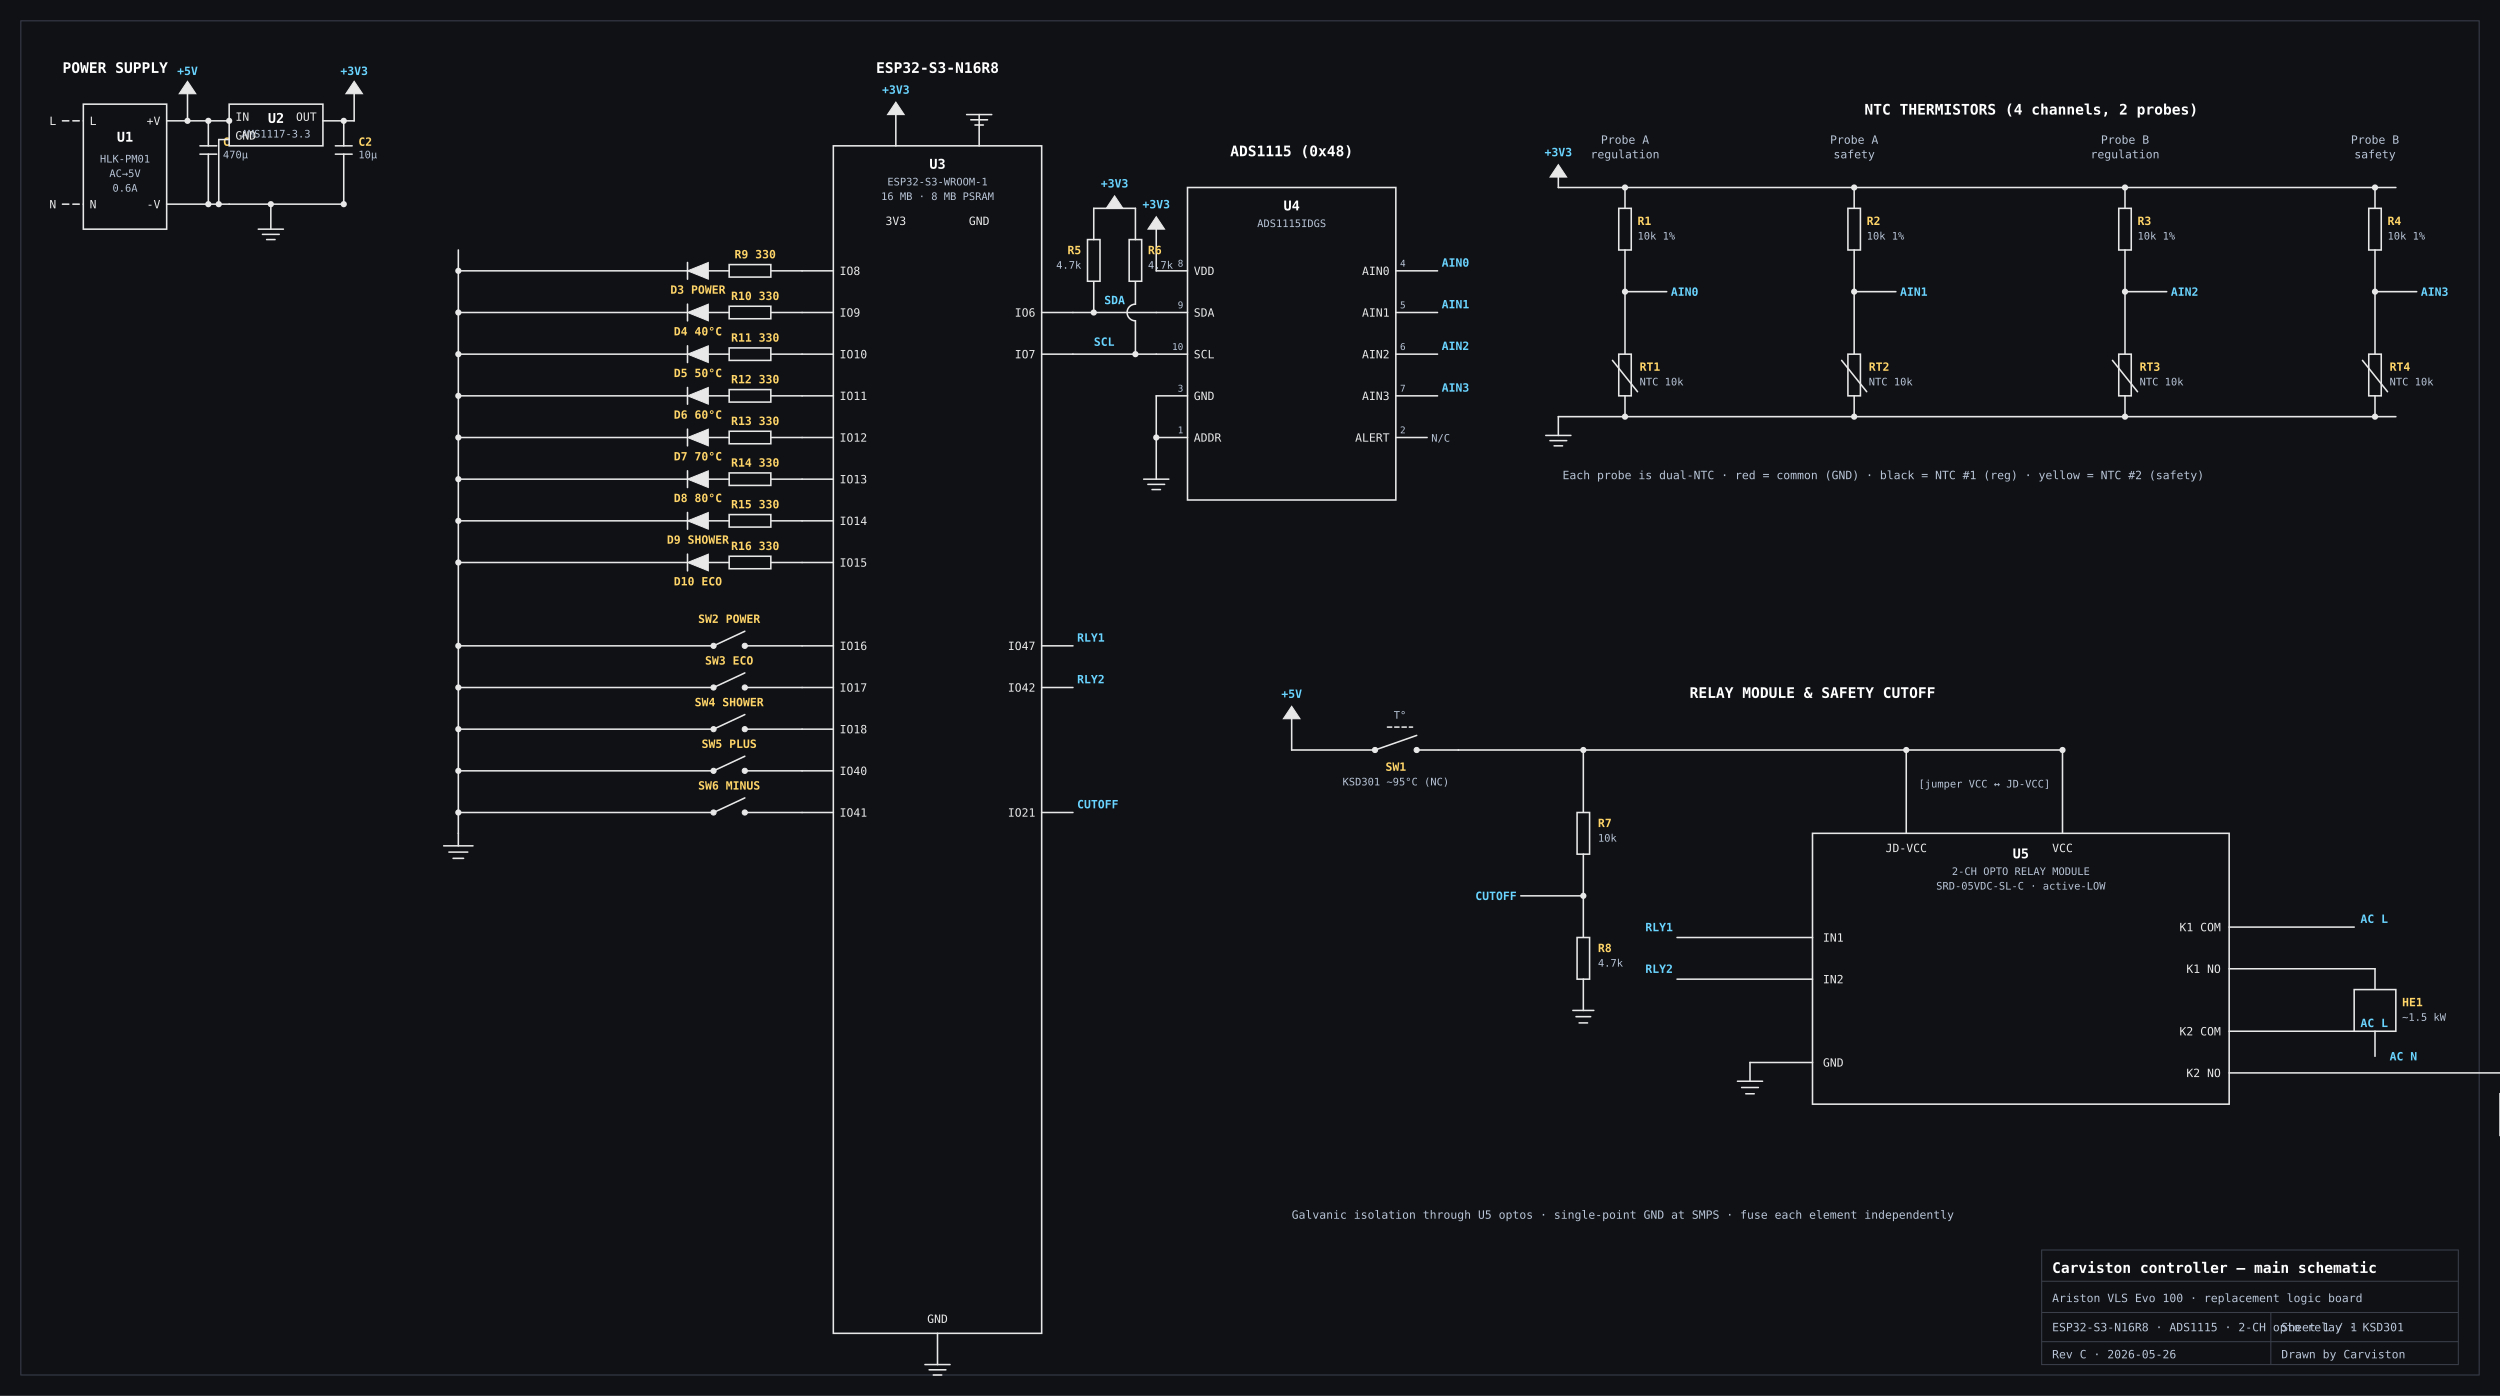
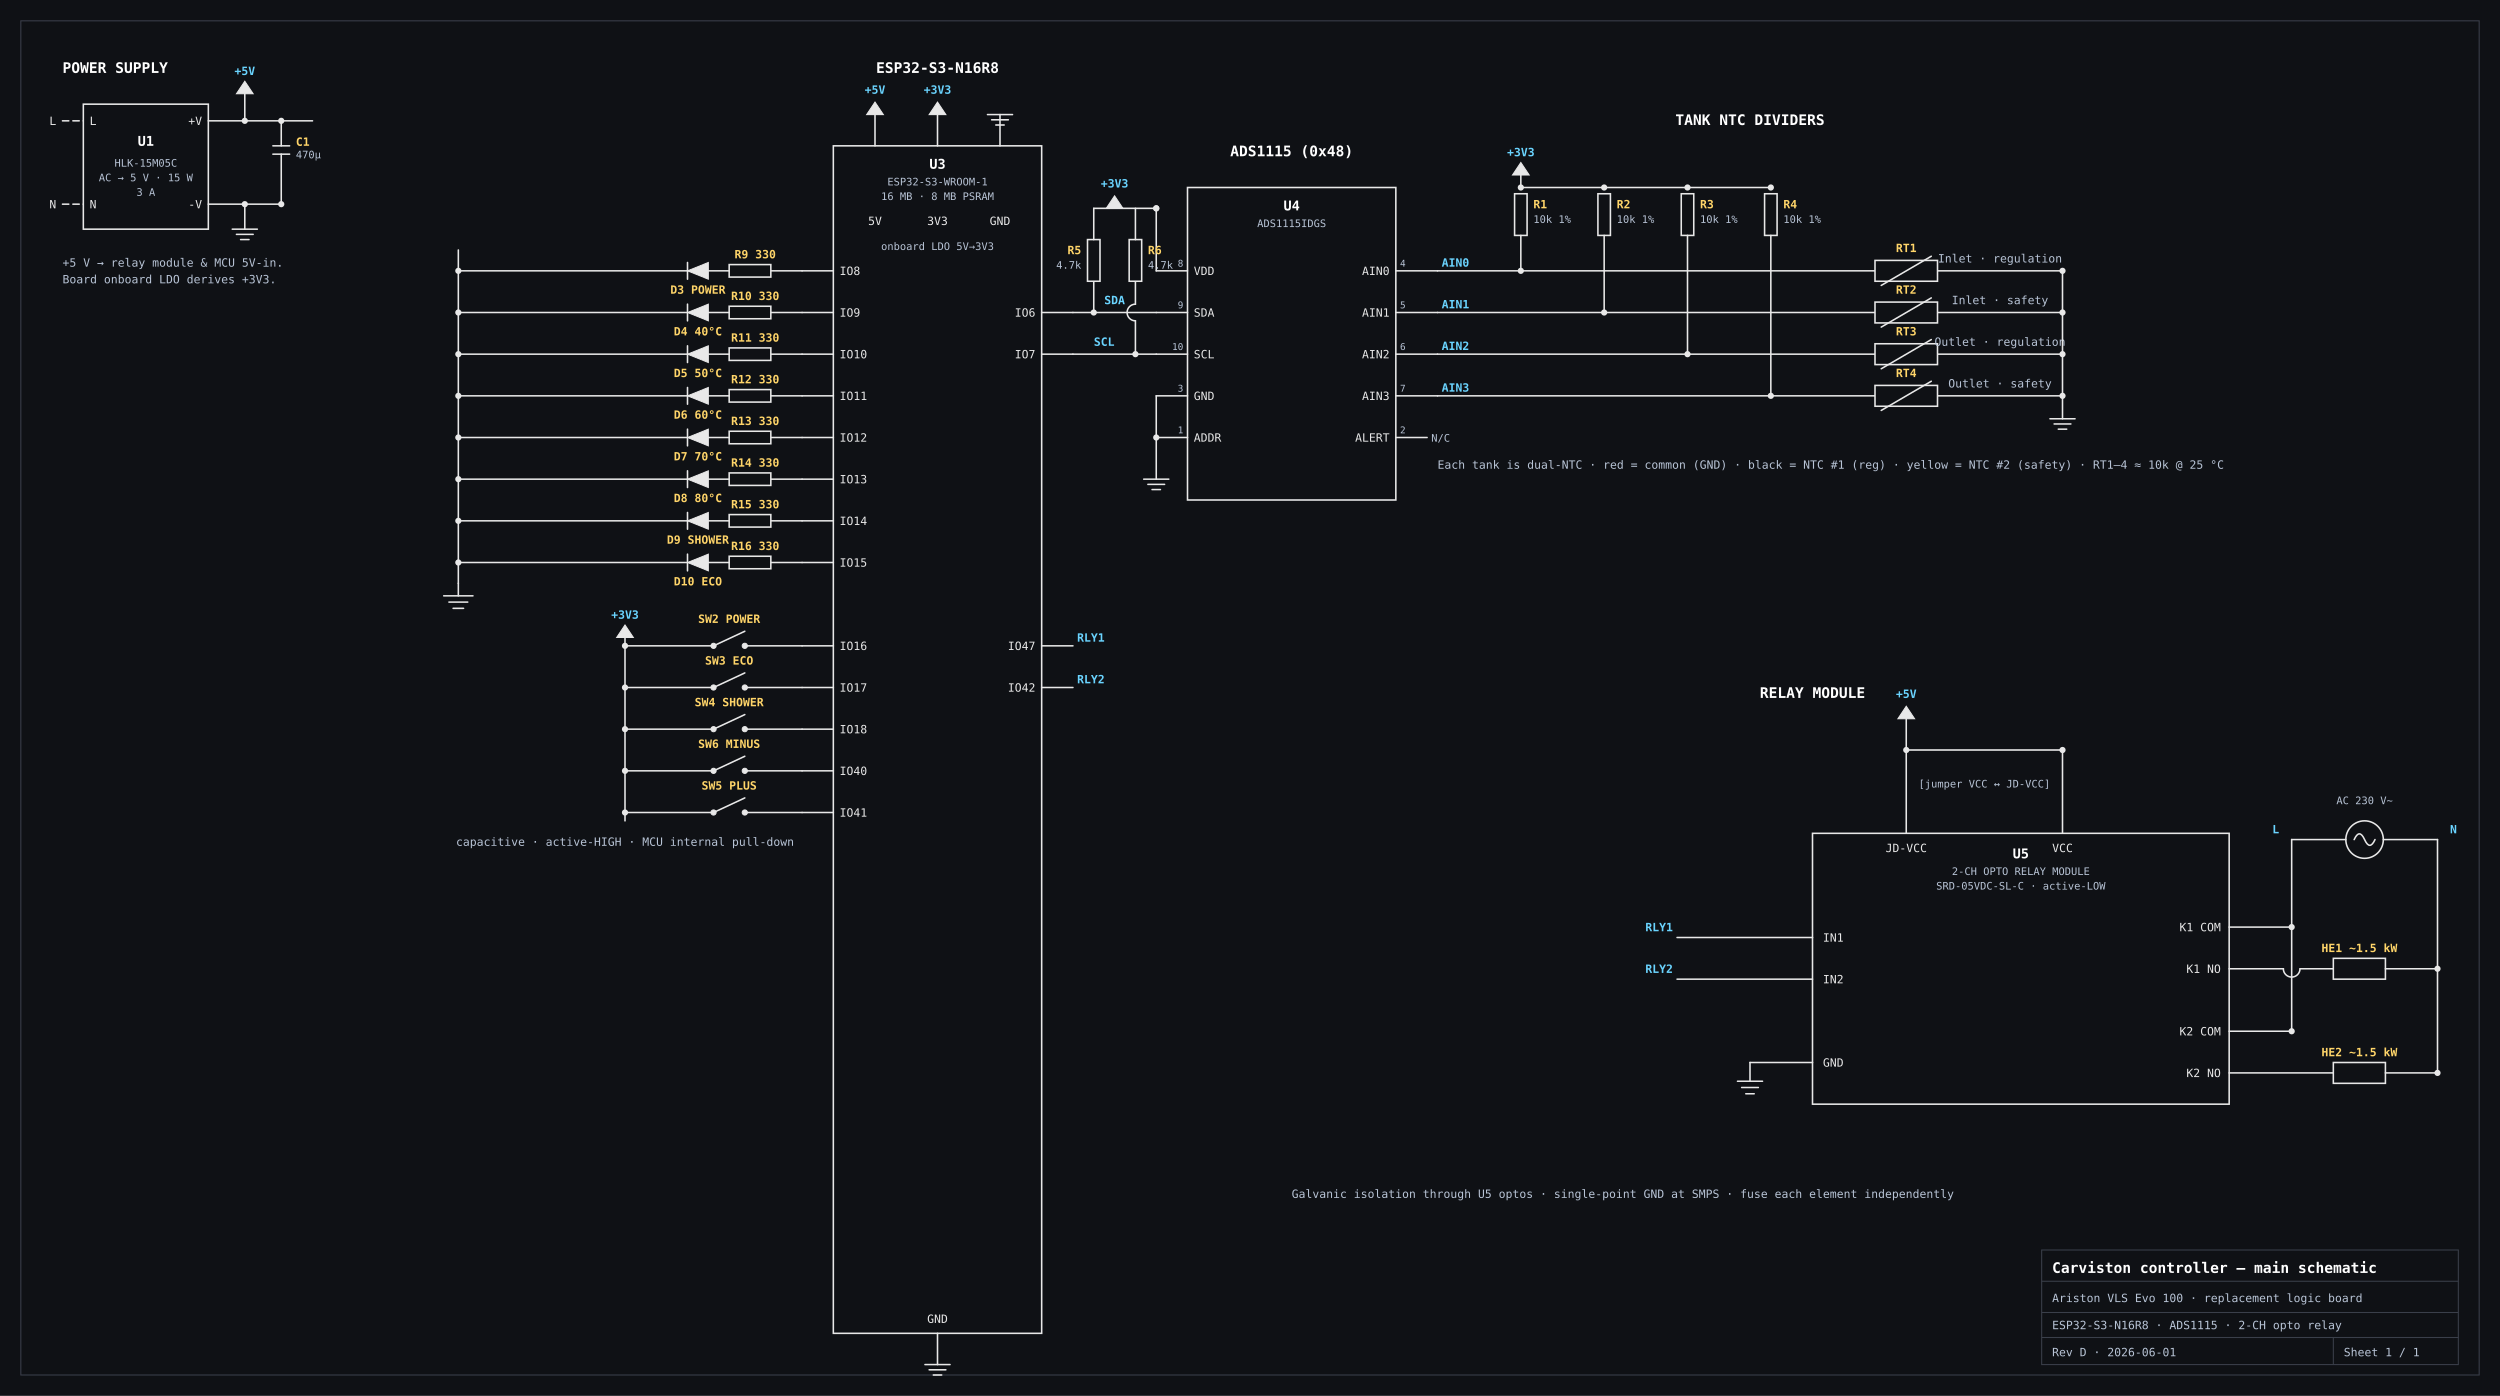
<svg xmlns="http://www.w3.org/2000/svg" viewBox="0 0 2400 1340" font-family="ui-monospace,Menlo,monospace">
  <style>
    .bg       { fill: #0f1115; }
    .sheet    { fill: none; stroke: #3a3f4a; stroke-width: 1; }
    .w        { fill: none; stroke: #e8e8e8; stroke-width: 1.5; stroke-linecap: round; }
    .body     { fill: #0f1115; stroke: #e8e8e8; stroke-width: 1.5; }
    .fill     { fill: #e8e8e8; stroke: #e8e8e8; }
    .pin      { fill: #e8e8e8; font-size: 11px; }
    .ref      { fill: #ffd569; font-size: 11px; font-weight: 700; }
    .val      { fill: #b8c4d6; font-size: 10px; }
    .net      { fill: #6ad4ff; font-size: 11px; font-weight: 700; }
    .ic-lbl   { fill: #ffffff; font-size: 13px; font-weight: 700; }
    .ic-pin   { fill: #e8e8e8; font-size: 11px; }
    .ic-num   { fill: #b8c4d6; font-size: 9px; }
    .dot      { fill: #e8e8e8; }
    .title    { fill: #ffffff; font-size: 14px; font-weight: 700; }
    .meta     { fill: #b8c4d6; font-size: 11px; }
    .ac       { stroke-dasharray: 6 4; }
  </style>
  <rect class="bg" width="2400" height="1340" />
  <rect class="sheet" x="20" y="20" width="2360" height="1300" />
  <g transform="translate(60,100)">
    <text class="title" x="0" y="-30">POWER SUPPLY</text>
    <text class="pin" x="-6" y="20" text-anchor="end">L</text>
    <line class="w ac" x1="0" y1="16" x2="20" y2="16" />
    <text class="pin" x="-6" y="100" text-anchor="end">N</text>
    <line class="w ac" x1="0" y1="96" x2="20" y2="96" />
-     <rect class="body" x="20" y="0" width="80" height="120" />
-     <text class="ic-lbl" x="60" y="36" text-anchor="middle">U1</text>
-     <text class="val" x="60" y="56" text-anchor="middle">HLK-PM01</text>
-     <text class="val" x="60" y="70" text-anchor="middle">AC→5V</text>
-     <text class="val" x="60" y="84" text-anchor="middle">0.6A</text>
+     <rect class="body" x="20" y="0" width="120" height="120" />
+     <text class="ic-lbl" x="80" y="40" text-anchor="middle">U1</text>
+     <text class="val" x="80" y="60" text-anchor="middle">HLK-15M05C</text>
+     <text class="val" x="80" y="74" text-anchor="middle">AC → 5 V · 15 W</text>
+     <text class="val" x="80" y="88" text-anchor="middle">3 A</text>
    <text class="ic-pin" x="26" y="20">L</text>
    <text class="ic-pin" x="26" y="100">N</text>
-     <text class="ic-pin" x="94" y="20" text-anchor="end">+V</text>
-     <text class="ic-pin" x="94" y="100" text-anchor="end">-V</text>
-     <line class="w" x1="100" y1="16" x2="160" y2="16" />
-     <line class="w" x1="100" y1="96" x2="160" y2="96" />
-     <line class="w" x1="140" y1="16" x2="140" y2="40" />
-     <line class="w" x1="132" y1="40" x2="148" y2="40" />
-     <line class="w" x1="132" y1="48" x2="148" y2="48" />
-     <line class="w" x1="140" y1="48" x2="140" y2="96" />
-     <circle class="dot" cx="140" cy="16" r="3" />
-     <circle class="dot" cx="140" cy="96" r="3" />
-     <text class="ref" x="154" y="40">C1</text>
-     <text class="val" x="154" y="52">470µ</text>
-     <rect class="body" x="160" y="0" width="90" height="40" />
-     <text class="ic-lbl" x="205" y="18" text-anchor="middle">U2</text>
-     <text class="val" x="205" y="32" text-anchor="middle">AMS1117-3.3</text>
-     <text class="ic-pin" x="166" y="16">IN</text>
-     <text class="ic-pin" x="166" y="34">GND</text>
-     <text class="ic-pin" x="244" y="16" text-anchor="end">OUT</text>
-     <circle class="dot" cx="160" cy="16" r="3" />
-     <line class="w" x1="160" y1="34" x2="150" y2="34" />
-     <line class="w" x1="150" y1="34" x2="150" y2="96" />
-     <circle class="dot" cx="150" cy="96" r="3" />
-     <line class="w" x1="250" y1="16" x2="280" y2="16" />
-     <line class="w" x1="270" y1="16" x2="270" y2="40" />
-     <line class="w" x1="262" y1="40" x2="278" y2="40" />
-     <line class="w" x1="262" y1="48" x2="278" y2="48" />
-     <line class="w" x1="270" y1="48" x2="270" y2="96" />
-     <circle class="dot" cx="270" cy="16" r="3" />
-     <circle class="dot" cx="270" cy="96" r="3" />
-     <text class="ref" x="284" y="40">C2</text>
-     <text class="val" x="284" y="52">10µ</text>
-     <line class="w" x1="160" y1="96" x2="270" y2="96" />
-     <line class="w" x1="120" y1="16" x2="120" y2="-10" />
-     <polygon class="fill" points="112,-10 128,-10 120,-22" />
-     <text class="net" x="120" y="-28" text-anchor="middle">+5V</text>
-     <circle class="dot" cx="120" cy="16" r="3" />
-     <line class="w" x1="280" y1="16" x2="280" y2="-10" />
-     <polygon class="fill" points="272,-10 288,-10 280,-22" />
-     <text class="net" x="280" y="-28" text-anchor="middle">+3V3</text>
-     <line class="w" x1="200" y1="96" x2="200" y2="120" />
-     <line class="w" x1="188" y1="120" x2="212" y2="120" />
-     <line class="w" x1="192" y1="125" x2="208" y2="125" />
-     <line class="w" x1="196" y1="130" x2="204" y2="130" />
-     <circle class="dot" cx="200" cy="96" r="3" />
+     <text class="ic-pin" x="134" y="20" text-anchor="end">+V</text>
+     <text class="ic-pin" x="134" y="100" text-anchor="end">-V</text>
+     <line class="w" x1="140" y1="16" x2="240" y2="16" />
+     <line class="w" x1="140" y1="96" x2="210" y2="96" />
+     <line class="w" x1="210" y1="16" x2="210" y2="40" />
+     <line class="w" x1="202" y1="40" x2="218" y2="40" />
+     <line class="w" x1="202" y1="48" x2="218" y2="48" />
+     <line class="w" x1="210" y1="48" x2="210" y2="96" />
+     <circle class="dot" cx="210" cy="16" r="3" />
+     <circle class="dot" cx="210" cy="96" r="3" />
+     <text class="ref" x="224" y="40">C1</text>
+     <text class="val" x="224" y="52">470µ</text>
+     <line class="w" x1="175" y1="16" x2="175" y2="-10" />
+     <polygon class="fill" points="167,-10 183,-10 175,-22" />
+     <text class="net" x="175" y="-28" text-anchor="middle">+5V</text>
+     <circle class="dot" cx="175" cy="16" r="3" />
+     <line class="w" x1="175" y1="96" x2="175" y2="120" />
+     <line class="w" x1="163" y1="120" x2="187" y2="120" />
+     <line class="w" x1="167" y1="125" x2="183" y2="125" />
+     <line class="w" x1="171" y1="130" x2="179" y2="130" />
+     <circle class="dot" cx="175" cy="96" r="3" />
+     <text class="meta" x="0" y="156">+5 V → relay module &amp; MCU 5V-in.</text>
+     <text class="meta" x="0" y="172">Board onboard LDO derives +3V3.</text>
  </g>
  <g transform="translate(800,140)">
    <text class="title" x="100" y="-70" text-anchor="middle">ESP32-S3-N16R8</text>
    <rect class="body" x="0" y="0" width="200" height="1140" />
    <text class="ic-lbl" x="100" y="22" text-anchor="middle">U3</text>
    <text class="val" x="100" y="38" text-anchor="middle">ESP32-S3-WROOM-1</text>
    <text class="val" x="100" y="52" text-anchor="middle">16 MB · 8 MB PSRAM</text>
-     <line class="w" x1="60" y1="0" x2="60" y2="-30" />
-     <text class="ic-pin" x="60" y="76" text-anchor="middle">3V3</text>
-     <polygon class="fill" points="52,-30 68,-30 60,-42" />
-     <text class="net" x="60" y="-50" text-anchor="middle">+3V3</text>
-     <line class="w" x1="140" y1="0" x2="140" y2="-30" />
-     <text class="ic-pin" x="140" y="76" text-anchor="middle">GND</text>
-     <line class="w" x1="128" y1="-30" x2="152" y2="-30" />
-     <line class="w" x1="132" y1="-25" x2="148" y2="-25" />
-     <line class="w" x1="136" y1="-20" x2="144" y2="-20" />
+     <line class="w" x1="40" y1="0" x2="40" y2="-30" />
+     <text class="ic-pin" x="40" y="76" text-anchor="middle">5V</text>
+     <polygon class="fill" points="32,-30 48,-30 40,-42" />
+     <text class="net" x="40" y="-50" text-anchor="middle">+5V</text>
+     <line class="w" x1="100" y1="0" x2="100" y2="-30" />
+     <text class="ic-pin" x="100" y="76" text-anchor="middle">3V3</text>
+     <polygon class="fill" points="92,-30 108,-30 100,-42" />
+     <text class="net" x="100" y="-50" text-anchor="middle">+3V3</text>
+     <line class="w" x1="160" y1="0" x2="160" y2="-30" />
+     <text class="ic-pin" x="160" y="76" text-anchor="middle">GND</text>
+     <line class="w" x1="148" y1="-30" x2="172" y2="-30" />
+     <line class="w" x1="152" y1="-25" x2="168" y2="-25" />
+     <line class="w" x1="156" y1="-20" x2="164" y2="-20" />
+     <text class="val" x="100" y="100" text-anchor="middle">onboard LDO 5V→3V3</text>
    <g>
      <line class="w" x1="0" y1="120" x2="-30" y2="120" />
      <text class="ic-pin" x="6" y="124">IO8</text>
      <line class="w" x1="0" y1="160" x2="-30" y2="160" />
      <text class="ic-pin" x="6" y="164">IO9</text>
      <line class="w" x1="0" y1="200" x2="-30" y2="200" />
      <text class="ic-pin" x="6" y="204">IO10</text>
      <line class="w" x1="0" y1="240" x2="-30" y2="240" />
      <text class="ic-pin" x="6" y="244">IO11</text>
      <line class="w" x1="0" y1="280" x2="-30" y2="280" />
      <text class="ic-pin" x="6" y="284">IO12</text>
      <line class="w" x1="0" y1="320" x2="-30" y2="320" />
      <text class="ic-pin" x="6" y="324">IO13</text>
      <line class="w" x1="0" y1="360" x2="-30" y2="360" />
      <text class="ic-pin" x="6" y="364">IO14</text>
      <line class="w" x1="0" y1="400" x2="-30" y2="400" />
      <text class="ic-pin" x="6" y="404">IO15</text>
      <line class="w" x1="0" y1="480" x2="-30" y2="480" />
      <text class="ic-pin" x="6" y="484">IO16</text>
      <line class="w" x1="0" y1="520" x2="-30" y2="520" />
      <text class="ic-pin" x="6" y="524">IO17</text>
      <line class="w" x1="0" y1="560" x2="-30" y2="560" />
      <text class="ic-pin" x="6" y="564">IO18</text>
      <line class="w" x1="0" y1="600" x2="-30" y2="600" />
      <text class="ic-pin" x="6" y="604">IO40</text>
      <line class="w" x1="0" y1="640" x2="-30" y2="640" />
      <text class="ic-pin" x="6" y="644">IO41</text>
    </g>
    <line class="w" x1="200" y1="160" x2="230" y2="160" />
    <text class="ic-pin" x="194" y="164" text-anchor="end">IO6</text>
    <line class="w" x1="200" y1="200" x2="230" y2="200" />
    <text class="ic-pin" x="194" y="204" text-anchor="end">IO7</text>
    <line class="w" x1="200" y1="480" x2="230" y2="480" />
    <text class="ic-pin" x="194" y="484" text-anchor="end">IO47</text>
    <text class="net" x="234" y="476">RLY1</text>
    <line class="w" x1="200" y1="520" x2="230" y2="520" />
    <text class="ic-pin" x="194" y="524" text-anchor="end">IO42</text>
    <text class="net" x="234" y="516">RLY2</text>
-     <line class="w" x1="200" y1="640" x2="230" y2="640" />
-     <text class="ic-pin" x="194" y="644" text-anchor="end">IO21</text>
-     <text class="net" x="234" y="636">CUTOFF</text>
    <line class="w" x1="100" y1="1140" x2="100" y2="1170" />
    <text class="ic-pin" x="100" y="1130" text-anchor="middle">GND</text>
    <line class="w" x1="88" y1="1170" x2="112" y2="1170" />
    <line class="w" x1="92" y1="1175" x2="108" y2="1175" />
    <line class="w" x1="96" y1="1180" x2="104" y2="1180" />
  </g>
  <g transform="translate(1140,180)">
    <text class="title" x="100" y="-30" text-anchor="middle">ADS1115  (0x48)</text>
    <rect class="body" x="0" y="0" width="200" height="300" />
    <text class="ic-lbl" x="100" y="22" text-anchor="middle">U4</text>
    <text class="val" x="100" y="38" text-anchor="middle">ADS1115IDGS</text>
    <line class="w" x1="0" y1="80" x2="-30" y2="80" />
    <text class="ic-num" x="-4" y="76" text-anchor="end">8</text>
    <text class="ic-pin" x="6" y="84">VDD</text>
-     <line class="w" x1="-30" y1="80" x2="-30" y2="40" />
-     <polygon class="fill" points="-38,40 -22,40 -30,28" />
-     <text class="net" x="-30" y="20" text-anchor="middle">+3V3</text>
+     <line class="w" x1="-30" y1="80" x2="-30" y2="20" />
+     <circle class="dot" cx="-30" cy="20" r="3" />
    <text class="ic-num" x="-4" y="116" text-anchor="end">9</text>
    <text class="ic-pin" x="6" y="124">SDA</text>
    <line class="w" x1="0" y1="120" x2="-30" y2="120" />
    <text class="ic-num" x="-4" y="156" text-anchor="end">10</text>
    <text class="ic-pin" x="6" y="164">SCL</text>
    <line class="w" x1="0" y1="160" x2="-30" y2="160" />
    <line class="w" x1="0" y1="200" x2="-30" y2="200" />
    <text class="ic-num" x="-4" y="196" text-anchor="end">3</text>
    <text class="ic-pin" x="6" y="204">GND</text>
    <line class="w" x1="0" y1="240" x2="-30" y2="240" />
    <text class="ic-num" x="-4" y="236" text-anchor="end">1</text>
    <text class="ic-pin" x="6" y="244">ADDR</text>
    <line class="w" x1="-30" y1="200" x2="-30" y2="280" />
    <circle class="dot" cx="-30" cy="240" r="3" />
    <line class="w" x1="-42" y1="280" x2="-18" y2="280" />
    <line class="w" x1="-38" y1="285" x2="-22" y2="285" />
    <line class="w" x1="-34" y1="290" x2="-26" y2="290" />
    <line class="w" x1="200" y1="80" x2="240" y2="80" />
    <text class="ic-num" x="204" y="76">4</text>
    <text class="ic-pin" x="194" y="84" text-anchor="end">AIN0</text>
    <text class="net" x="244" y="76">AIN0</text>
    <line class="w" x1="200" y1="120" x2="240" y2="120" />
    <text class="ic-num" x="204" y="116">5</text>
    <text class="ic-pin" x="194" y="124" text-anchor="end">AIN1</text>
    <text class="net" x="244" y="116">AIN1</text>
    <line class="w" x1="200" y1="160" x2="240" y2="160" />
    <text class="ic-num" x="204" y="156">6</text>
    <text class="ic-pin" x="194" y="164" text-anchor="end">AIN2</text>
    <text class="net" x="244" y="156">AIN2</text>
    <line class="w" x1="200" y1="200" x2="240" y2="200" />
    <text class="ic-num" x="204" y="196">7</text>
    <text class="ic-pin" x="194" y="204" text-anchor="end">AIN3</text>
    <text class="net" x="244" y="196">AIN3</text>
    <line class="w" x1="200" y1="240" x2="230" y2="240" />
    <text class="ic-num" x="204" y="236">2</text>
    <text class="ic-pin" x="194" y="244" text-anchor="end">ALERT</text>
    <text class="val" x="234" y="244">N/C</text>
  </g>
  <line class="w" x1="1030" y1="300" x2="1110" y2="300" />
  <circle class="dot" cx="1050" cy="300" r="3" />
  <text class="net" x="1070" y="292" text-anchor="middle">SDA</text>
  <line class="w" x1="1030" y1="340" x2="1110" y2="340" />
  <circle class="dot" cx="1090" cy="340" r="3" />
  <text class="net" x="1060" y="332" text-anchor="middle">SCL</text>
  <line class="w" x1="1050" y1="300" x2="1050" y2="270" />
  <rect class="body" x="1044" y="230" width="12" height="40" />
  <text class="ref" x="1038" y="244" text-anchor="end">R5</text>
  <text class="val" x="1038" y="258" text-anchor="end">4.7k</text>
  <line class="w" x1="1050" y1="230" x2="1050" y2="200" />
  <path class="w" d="M 1090,340 L 1090,308 A 4 4 0 0 1 1090,292 L 1090,270" fill="none" />
  <rect class="body" x="1084" y="230" width="12" height="40" />
  <text class="ref" x="1102" y="244">R6</text>
  <text class="val" x="1102" y="258">4.7k</text>
  <line class="w" x1="1090" y1="230" x2="1090" y2="200" />
-   <line class="w" x1="1050" y1="200" x2="1090" y2="200" />
+   <line class="w" x1="1050" y1="200" x2="1110" y2="200" />
  <polygon class="fill" points="1062,200 1078,200 1070,188" />
  <text class="net" x="1070" y="180" text-anchor="middle">+3V3</text>
-   <g transform="translate(1500,140)">
-     <text class="title" x="450" y="-30" text-anchor="middle">NTC THERMISTORS (4 channels, 2 probes)</text>
-     <text class="meta" x="60" y="-2" text-anchor="middle">Probe A</text>
-     <text class="meta" x="60" y="12" text-anchor="middle">regulation</text>
-     <text class="meta" x="280" y="-2" text-anchor="middle">Probe A</text>
-     <text class="meta" x="280" y="12" text-anchor="middle">safety</text>
-     <text class="meta" x="540" y="-2" text-anchor="middle">Probe B</text>
-     <text class="meta" x="540" y="12" text-anchor="middle">regulation</text>
-     <text class="meta" x="780" y="-2" text-anchor="middle">Probe B</text>
-     <text class="meta" x="780" y="12" text-anchor="middle">safety</text>
-     <polygon class="fill" points="-12,30 4,30 -4,18" />
-     <text class="net" x="-4" y="10" text-anchor="middle">+3V3</text>
-     <line class="w" x1="-4" y1="30" x2="-4" y2="40" />
-     <line class="w" x1="-4" y1="40" x2="800" y2="40" />
-     <line class="w" x1="-4" y1="260" x2="800" y2="260" />
-     <line class="w" x1="-4" y1="260" x2="-4" y2="278" />
-     <line class="w" x1="-16" y1="278" x2="8" y2="278" />
-     <line class="w" x1="-12" y1="283" x2="4" y2="283" />
-     <line class="w" x1="-8" y1="288" x2="0" y2="288" />
-     <circle class="dot" cx="60" cy="40" r="3" />
-     <line class="w" x1="60" y1="40" x2="60" y2="60" />
-     <rect class="body" x="54" y="60" width="12" height="40" />
-     <text class="ref" x="72" y="76">R1</text>
-     <text class="val" x="72" y="90">10k 1%</text>
-     <line class="w" x1="60" y1="100" x2="60" y2="140" />
-     <circle class="dot" cx="60" cy="140" r="3" />
-     <line class="w" x1="60" y1="140" x2="100" y2="140" />
-     <text class="net" x="104" y="144">AIN0</text>
-     <line class="w" x1="60" y1="140" x2="60" y2="200" />
-     <rect class="body" x="54" y="200" width="12" height="40" />
-     <line class="w" x1="48" y1="206" x2="72" y2="236" />
-     <text class="ref" x="74" y="216">RT1</text>
-     <text class="val" x="74" y="230">NTC 10k</text>
-     <line class="w" x1="60" y1="240" x2="60" y2="260" />
-     <circle class="dot" cx="60" cy="260" r="3" />
-     <circle class="dot" cx="280" cy="40" r="3" />
-     <line class="w" x1="280" y1="40" x2="280" y2="60" />
-     <rect class="body" x="274" y="60" width="12" height="40" />
-     <text class="ref" x="292" y="76">R2</text>
-     <text class="val" x="292" y="90">10k 1%</text>
-     <line class="w" x1="280" y1="100" x2="280" y2="140" />
-     <circle class="dot" cx="280" cy="140" r="3" />
-     <line class="w" x1="280" y1="140" x2="320" y2="140" />
-     <text class="net" x="324" y="144">AIN1</text>
-     <line class="w" x1="280" y1="140" x2="280" y2="200" />
-     <rect class="body" x="274" y="200" width="12" height="40" />
-     <line class="w" x1="268" y1="206" x2="292" y2="236" />
-     <text class="ref" x="294" y="216">RT2</text>
-     <text class="val" x="294" y="230">NTC 10k</text>
-     <line class="w" x1="280" y1="240" x2="280" y2="260" />
-     <circle class="dot" cx="280" cy="260" r="3" />
-     <circle class="dot" cx="540" cy="40" r="3" />
-     <line class="w" x1="540" y1="40" x2="540" y2="60" />
-     <rect class="body" x="534" y="60" width="12" height="40" />
-     <text class="ref" x="552" y="76">R3</text>
-     <text class="val" x="552" y="90">10k 1%</text>
-     <line class="w" x1="540" y1="100" x2="540" y2="140" />
-     <circle class="dot" cx="540" cy="140" r="3" />
-     <line class="w" x1="540" y1="140" x2="580" y2="140" />
-     <text class="net" x="584" y="144">AIN2</text>
-     <line class="w" x1="540" y1="140" x2="540" y2="200" />
-     <rect class="body" x="534" y="200" width="12" height="40" />
-     <line class="w" x1="528" y1="206" x2="552" y2="236" />
-     <text class="ref" x="554" y="216">RT3</text>
-     <text class="val" x="554" y="230">NTC 10k</text>
-     <line class="w" x1="540" y1="240" x2="540" y2="260" />
-     <circle class="dot" cx="540" cy="260" r="3" />
-     <circle class="dot" cx="780" cy="40" r="3" />
-     <line class="w" x1="780" y1="40" x2="780" y2="60" />
-     <rect class="body" x="774" y="60" width="12" height="40" />
-     <text class="ref" x="792" y="76">R4</text>
-     <text class="val" x="792" y="90">10k 1%</text>
-     <line class="w" x1="780" y1="100" x2="780" y2="140" />
-     <circle class="dot" cx="780" cy="140" r="3" />
-     <line class="w" x1="780" y1="140" x2="820" y2="140" />
-     <text class="net" x="824" y="144">AIN3</text>
-     <line class="w" x1="780" y1="140" x2="780" y2="200" />
-     <rect class="body" x="774" y="200" width="12" height="40" />
-     <line class="w" x1="768" y1="206" x2="792" y2="236" />
-     <text class="ref" x="794" y="216">RT4</text>
-     <text class="val" x="794" y="230">NTC 10k</text>
-     <line class="w" x1="780" y1="240" x2="780" y2="260" />
-     <circle class="dot" cx="780" cy="260" r="3" />
-     <text class="meta" x="0" y="320">Each probe is dual-NTC · red = common (GND) · black = NTC #1 (reg) · yellow = NTC #2 (safety)</text>
-   </g>
-   <line class="w" x1="440" y1="240" x2="440" y2="800" />
-   <line class="w" x1="440" y1="800" x2="440" y2="812" />
-   <line class="w" x1="426" y1="812" x2="454" y2="812" />
-   <line class="w" x1="431" y1="818" x2="449" y2="818" />
-   <line class="w" x1="435" y1="824" x2="445" y2="824" />
+   <circle class="dot" cx="1110" cy="200" r="3" />
+   <g transform="translate(1380,180)">
+     <text class="title" x="300" y="-60" text-anchor="middle">TANK NTC DIVIDERS</text>
+     <polygon class="fill" points="72,-12 88,-12 80,-24" />
+     <text class="net" x="80" y="-30" text-anchor="middle">+3V3</text>
+     <line class="w" x1="80" y1="-12" x2="80" y2="0" />
+     <line class="w" x1="80" y1="0" x2="320" y2="0" />
+     <line class="w" x1="0" y1="80" x2="600" y2="80" />
+     <line class="w" x1="0" y1="120" x2="600" y2="120" />
+     <line class="w" x1="0" y1="160" x2="600" y2="160" />
+     <line class="w" x1="0" y1="200" x2="600" y2="200" />
+     <circle class="dot" cx="80" cy="0" r="3" />
+     <rect class="body" x="74" y="6" width="12" height="40" />
+     <text class="ref" x="92" y="20">R1</text>
+     <text class="val" x="92" y="34">10k 1%</text>
+     <line class="w" x1="80" y1="46" x2="80" y2="80" />
+     <circle class="dot" cx="80" cy="80" r="3" />
+     <circle class="dot" cx="160" cy="0" r="3" />
+     <rect class="body" x="154" y="6" width="12" height="40" />
+     <text class="ref" x="172" y="20">R2</text>
+     <text class="val" x="172" y="34">10k 1%</text>
+     <line class="w" x1="160" y1="46" x2="160" y2="120" />
+     <circle class="dot" cx="160" cy="120" r="3" />
+     <circle class="dot" cx="240" cy="0" r="3" />
+     <rect class="body" x="234" y="6" width="12" height="40" />
+     <text class="ref" x="252" y="20">R3</text>
+     <text class="val" x="252" y="34">10k 1%</text>
+     <line class="w" x1="240" y1="46" x2="240" y2="160" />
+     <circle class="dot" cx="240" cy="160" r="3" />
+     <circle class="dot" cx="320" cy="0" r="3" />
+     <rect class="body" x="314" y="6" width="12" height="40" />
+     <text class="ref" x="332" y="20">R4</text>
+     <text class="val" x="332" y="34">10k 1%</text>
+     <line class="w" x1="320" y1="46" x2="320" y2="200" />
+     <circle class="dot" cx="320" cy="200" r="3" />
+     <text class="ref" x="450" y="62" text-anchor="middle">RT1</text>
+     <rect class="body" x="420" y="70" width="60" height="20" />
+     <line class="w" x1="426" y1="94" x2="474" y2="66" />
+     <text class="ref" x="450" y="102" text-anchor="middle">RT2</text>
+     <rect class="body" x="420" y="110" width="60" height="20" />
+     <line class="w" x1="426" y1="134" x2="474" y2="106" />
+     <text class="ref" x="450" y="142" text-anchor="middle">RT3</text>
+     <rect class="body" x="420" y="150" width="60" height="20" />
+     <line class="w" x1="426" y1="174" x2="474" y2="146" />
+     <text class="ref" x="450" y="182" text-anchor="middle">RT4</text>
+     <rect class="body" x="420" y="190" width="60" height="20" />
+     <line class="w" x1="426" y1="214" x2="474" y2="186" />
+     <text class="meta" x="540" y="72" text-anchor="middle">Inlet · regulation</text>
+     <text class="meta" x="540" y="112" text-anchor="middle">Inlet · safety</text>
+     <text class="meta" x="540" y="152" text-anchor="middle">Outlet · regulation</text>
+     <text class="meta" x="540" y="192" text-anchor="middle">Outlet · safety</text>
+     <circle class="dot" cx="600" cy="80" r="3" />
+     <circle class="dot" cx="600" cy="120" r="3" />
+     <circle class="dot" cx="600" cy="160" r="3" />
+     <circle class="dot" cx="600" cy="200" r="3" />
+     <line class="w" x1="600" y1="80" x2="600" y2="222" />
+     <line class="w" x1="588" y1="222" x2="612" y2="222" />
+     <line class="w" x1="592" y1="227" x2="608" y2="227" />
+     <line class="w" x1="596" y1="232" x2="604" y2="232" />
+     <text class="meta" x="0" y="270">Each tank is dual-NTC · red = common (GND) · black = NTC #1 (reg) · yellow = NTC #2 (safety) · RT1–4 ≈ 10k @ 25 °C</text>
+   </g>
+   <line class="w" x1="440" y1="240" x2="440" y2="560" />
+   <line class="w" x1="440" y1="560" x2="440" y2="572" />
+   <line class="w" x1="426" y1="572" x2="454" y2="572" />
+   <line class="w" x1="431" y1="578" x2="449" y2="578" />
+   <line class="w" x1="435" y1="584" x2="445" y2="584" />
  <line class="w" x1="770" y1="260" x2="740" y2="260" />
  <rect class="body" x="700" y="254" width="40" height="12" />
  <text class="ref" x="725" y="248" text-anchor="middle">R9  330</text>
  <line class="w" x1="700" y1="260" x2="680" y2="260" />
  <polygon class="fill" points="680,252 680,268 660,260" />
  <line class="w" x1="660" y1="252" x2="660" y2="268" />
  <line class="w" x1="660" y1="260" x2="440" y2="260" />
  <circle class="dot" cx="440" cy="260" r="3" />
  <text class="ref" x="670" y="282" text-anchor="middle">D3  POWER</text>
  <line class="w" x1="770" y1="300" x2="740" y2="300" />
  <rect class="body" x="700" y="294" width="40" height="12" />
  <text class="ref" x="725" y="288" text-anchor="middle">R10  330</text>
  <line class="w" x1="700" y1="300" x2="680" y2="300" />
  <polygon class="fill" points="680,292 680,308 660,300" />
  <line class="w" x1="660" y1="292" x2="660" y2="308" />
  <line class="w" x1="660" y1="300" x2="440" y2="300" />
  <circle class="dot" cx="440" cy="300" r="3" />
  <text class="ref" x="670" y="322" text-anchor="middle">D4  40°C</text>
  <line class="w" x1="770" y1="340" x2="740" y2="340" />
  <rect class="body" x="700" y="334" width="40" height="12" />
  <text class="ref" x="725" y="328" text-anchor="middle">R11  330</text>
  <line class="w" x1="700" y1="340" x2="680" y2="340" />
  <polygon class="fill" points="680,332 680,348 660,340" />
  <line class="w" x1="660" y1="332" x2="660" y2="348" />
  <line class="w" x1="660" y1="340" x2="440" y2="340" />
  <circle class="dot" cx="440" cy="340" r="3" />
  <text class="ref" x="670" y="362" text-anchor="middle">D5  50°C</text>
  <line class="w" x1="770" y1="380" x2="740" y2="380" />
  <rect class="body" x="700" y="374" width="40" height="12" />
  <text class="ref" x="725" y="368" text-anchor="middle">R12  330</text>
  <line class="w" x1="700" y1="380" x2="680" y2="380" />
  <polygon class="fill" points="680,372 680,388 660,380" />
  <line class="w" x1="660" y1="372" x2="660" y2="388" />
  <line class="w" x1="660" y1="380" x2="440" y2="380" />
  <circle class="dot" cx="440" cy="380" r="3" />
  <text class="ref" x="670" y="402" text-anchor="middle">D6  60°C</text>
  <line class="w" x1="770" y1="420" x2="740" y2="420" />
  <rect class="body" x="700" y="414" width="40" height="12" />
  <text class="ref" x="725" y="408" text-anchor="middle">R13  330</text>
  <line class="w" x1="700" y1="420" x2="680" y2="420" />
  <polygon class="fill" points="680,412 680,428 660,420" />
  <line class="w" x1="660" y1="412" x2="660" y2="428" />
  <line class="w" x1="660" y1="420" x2="440" y2="420" />
  <circle class="dot" cx="440" cy="420" r="3" />
  <text class="ref" x="670" y="442" text-anchor="middle">D7  70°C</text>
  <line class="w" x1="770" y1="460" x2="740" y2="460" />
  <rect class="body" x="700" y="454" width="40" height="12" />
  <text class="ref" x="725" y="448" text-anchor="middle">R14  330</text>
  <line class="w" x1="700" y1="460" x2="680" y2="460" />
  <polygon class="fill" points="680,452 680,468 660,460" />
  <line class="w" x1="660" y1="452" x2="660" y2="468" />
  <line class="w" x1="660" y1="460" x2="440" y2="460" />
  <circle class="dot" cx="440" cy="460" r="3" />
  <text class="ref" x="670" y="482" text-anchor="middle">D8  80°C</text>
  <line class="w" x1="770" y1="500" x2="740" y2="500" />
  <rect class="body" x="700" y="494" width="40" height="12" />
  <text class="ref" x="725" y="488" text-anchor="middle">R15  330</text>
  <line class="w" x1="700" y1="500" x2="680" y2="500" />
  <polygon class="fill" points="680,492 680,508 660,500" />
  <line class="w" x1="660" y1="492" x2="660" y2="508" />
  <line class="w" x1="660" y1="500" x2="440" y2="500" />
  <circle class="dot" cx="440" cy="500" r="3" />
  <text class="ref" x="670" y="522" text-anchor="middle">D9  SHOWER</text>
  <line class="w" x1="770" y1="540" x2="740" y2="540" />
  <rect class="body" x="700" y="534" width="40" height="12" />
  <text class="ref" x="725" y="528" text-anchor="middle">R16  330</text>
  <line class="w" x1="700" y1="540" x2="680" y2="540" />
  <polygon class="fill" points="680,532 680,548 660,540" />
  <line class="w" x1="660" y1="532" x2="660" y2="548" />
  <line class="w" x1="660" y1="540" x2="440" y2="540" />
  <circle class="dot" cx="440" cy="540" r="3" />
  <text class="ref" x="670" y="562" text-anchor="middle">D10  ECO</text>
+   <line class="w" x1="600" y1="612" x2="600" y2="788" />
+   <polygon class="fill" points="592,612 608,612 600,600" />
+   <text class="net" x="600" y="594" text-anchor="middle">+3V3</text>
  <line class="w" x1="770" y1="620" x2="715" y2="620" />
  <circle class="fill" cx="715" cy="620" r="2.5" />
  <line class="w" x1="685" y1="620" x2="715" y2="606" />
  <circle class="fill" cx="685" cy="620" r="2.5" />
-   <line class="w" x1="685" y1="620" x2="440" y2="620" />
-   <circle class="dot" cx="440" cy="620" r="3" />
+   <line class="w" x1="685" y1="620" x2="600" y2="620" />
+   <circle class="dot" cx="600" cy="620" r="3" />
  <text class="ref" x="700" y="598" text-anchor="middle">SW2  POWER</text>
  <line class="w" x1="770" y1="660" x2="715" y2="660" />
  <circle class="fill" cx="715" cy="660" r="2.5" />
  <line class="w" x1="685" y1="660" x2="715" y2="646" />
  <circle class="fill" cx="685" cy="660" r="2.5" />
-   <line class="w" x1="685" y1="660" x2="440" y2="660" />
-   <circle class="dot" cx="440" cy="660" r="3" />
+   <line class="w" x1="685" y1="660" x2="600" y2="660" />
+   <circle class="dot" cx="600" cy="660" r="3" />
  <text class="ref" x="700" y="638" text-anchor="middle">SW3  ECO</text>
  <line class="w" x1="770" y1="700" x2="715" y2="700" />
  <circle class="fill" cx="715" cy="700" r="2.5" />
  <line class="w" x1="685" y1="700" x2="715" y2="686" />
  <circle class="fill" cx="685" cy="700" r="2.5" />
-   <line class="w" x1="685" y1="700" x2="440" y2="700" />
-   <circle class="dot" cx="440" cy="700" r="3" />
+   <line class="w" x1="685" y1="700" x2="600" y2="700" />
+   <circle class="dot" cx="600" cy="700" r="3" />
  <text class="ref" x="700" y="678" text-anchor="middle">SW4  SHOWER</text>
  <line class="w" x1="770" y1="740" x2="715" y2="740" />
  <circle class="fill" cx="715" cy="740" r="2.5" />
  <line class="w" x1="685" y1="740" x2="715" y2="726" />
  <circle class="fill" cx="685" cy="740" r="2.5" />
-   <line class="w" x1="685" y1="740" x2="440" y2="740" />
-   <circle class="dot" cx="440" cy="740" r="3" />
-   <text class="ref" x="700" y="718" text-anchor="middle">SW5  PLUS</text>
+   <line class="w" x1="685" y1="740" x2="600" y2="740" />
+   <circle class="dot" cx="600" cy="740" r="3" />
+   <text class="ref" x="700" y="718" text-anchor="middle">SW6  MINUS</text>
  <line class="w" x1="770" y1="780" x2="715" y2="780" />
  <circle class="fill" cx="715" cy="780" r="2.5" />
  <line class="w" x1="685" y1="780" x2="715" y2="766" />
  <circle class="fill" cx="685" cy="780" r="2.5" />
-   <line class="w" x1="685" y1="780" x2="440" y2="780" />
-   <circle class="dot" cx="440" cy="780" r="3" />
-   <text class="ref" x="700" y="758" text-anchor="middle">SW6  MINUS</text>
+   <line class="w" x1="685" y1="780" x2="600" y2="780" />
+   <circle class="dot" cx="600" cy="780" r="3" />
+   <text class="ref" x="700" y="758" text-anchor="middle">SW5  PLUS</text>
+   <text class="meta" x="600" y="812" text-anchor="middle">capacitive · active-HIGH · MCU internal pull-down</text>
  <g transform="translate(1240,720)">
-     <text class="title" x="500" y="-50" text-anchor="middle">RELAY MODULE &amp; SAFETY CUTOFF</text>
-     <polygon class="fill" points="-8,-30 8,-30 0,-42" />
-     <text class="net" x="0" y="-50" text-anchor="middle">+5V</text>
-     <line class="w" x1="0" y1="-30" x2="0" y2="0" />
-     <line class="w" x1="0" y1="0" x2="80" y2="0" />
-     <circle class="fill" cx="80" cy="0" r="2.5" />
-     <line class="w" x1="80" y1="0" x2="120" y2="-14" />
-     <line class="w" x1="120" y1="0" x2="160" y2="0" />
-     <circle class="fill" cx="120" cy="0" r="2.5" />
-     <line class="w" x1="92" y1="-22" x2="116" y2="-22" stroke-dasharray="4 3" />
-     <text class="val" x="104" y="-30" text-anchor="middle">T°</text>
-     <text class="ref" x="100" y="20" text-anchor="middle">SW1</text>
-     <text class="val" x="100" y="34" text-anchor="middle">KSD301  ~95°C  (NC)</text>
-     <line class="w" x1="160" y1="0" x2="740" y2="0" />
-     <circle class="dot" cx="280" cy="0" r="3" />
-     <line class="w" x1="280" y1="0" x2="280" y2="60" />
-     <rect class="body" x="274" y="60" width="12" height="40" />
-     <text class="ref" x="294" y="74">R7</text>
-     <text class="val" x="294" y="88">10k</text>
-     <line class="w" x1="280" y1="100" x2="280" y2="140" />
-     <circle class="dot" cx="280" cy="140" r="3" />
-     <line class="w" x1="280" y1="140" x2="220" y2="140" />
-     <text class="net" x="216" y="144" text-anchor="end">CUTOFF</text>
-     <line class="w" x1="280" y1="140" x2="280" y2="180" />
-     <rect class="body" x="274" y="180" width="12" height="40" />
-     <text class="ref" x="294" y="194">R8</text>
-     <text class="val" x="294" y="208">4.7k</text>
-     <line class="w" x1="280" y1="220" x2="280" y2="250" />
-     <line class="w" x1="270" y1="250" x2="290" y2="250" />
-     <line class="w" x1="273" y1="256" x2="287" y2="256" />
-     <line class="w" x1="276" y1="262" x2="284" y2="262" />
+     <text class="title" x="500" y="-50" text-anchor="middle">RELAY MODULE</text>
+     <polygon class="fill" points="582,-30 598,-30 590,-42" />
+     <text class="net" x="590" y="-50" text-anchor="middle">+5V</text>
+     <line class="w" x1="590" y1="-30" x2="590" y2="0" />
+     <line class="w" x1="590" y1="0" x2="740" y2="0" />
    <circle class="dot" cx="590" cy="0" r="3" />
    <line class="w" x1="590" y1="0" x2="590" y2="80" />
    <circle class="dot" cx="740" cy="0" r="3" />
    <line class="w" x1="740" y1="0" x2="740" y2="80" />
    <text class="val" x="665" y="36" text-anchor="middle">[jumper VCC ↔ JD-VCC]</text>
    <rect class="body" x="500" y="80" width="400" height="260" />
    <text class="ic-lbl" x="700" y="104" text-anchor="middle">U5</text>
    <text class="val" x="700" y="120" text-anchor="middle">2-CH OPTO RELAY MODULE</text>
    <text class="val" x="700" y="134" text-anchor="middle">SRD-05VDC-SL-C  ·  active-LOW</text>
    <text class="ic-pin" x="590" y="98" text-anchor="middle">JD-VCC</text>
    <text class="ic-pin" x="740" y="98" text-anchor="middle">VCC</text>
    <line class="w" x1="500" y1="180" x2="370" y2="180" />
    <text class="ic-pin" x="510" y="184">IN1</text>
    <text class="net" x="366" y="174" text-anchor="end">RLY1</text>
    <line class="w" x1="500" y1="220" x2="370" y2="220" />
    <text class="ic-pin" x="510" y="224">IN2</text>
    <text class="net" x="366" y="214" text-anchor="end">RLY2</text>
    <line class="w" x1="500" y1="300" x2="440" y2="300" />
    <text class="ic-pin" x="510" y="304">GND</text>
    <line class="w" x1="440" y1="300" x2="440" y2="318" />
    <line class="w" x1="428" y1="318" x2="452" y2="318" />
    <line class="w" x1="432" y1="324" x2="448" y2="324" />
    <line class="w" x1="436" y1="330" x2="444" y2="330" />
-     <line class="w" x1="900" y1="170" x2="1020" y2="170" />
+     <circle class="body" cx="1030" cy="86" r="18" />
+     <path class="w" d="M 1020,86 q 5,-11 10,0 q 5,11 10,0" fill="none" />
+     <text class="val" x="1030" y="52" text-anchor="middle">AC 230 V~</text>
+     <line class="w" x1="1012" y1="86" x2="960" y2="86" />
+     <line class="w" x1="960" y1="86" x2="960" y2="270" />
+     <text class="net" x="948" y="80" text-anchor="end">L</text>
+     <line class="w" x1="1048" y1="86" x2="1100" y2="86" />
+     <line class="w" x1="1100" y1="86" x2="1100" y2="310" />
+     <text class="net" x="1112" y="80">N</text>
+     <line class="w" x1="900" y1="170" x2="960" y2="170" />
    <text class="ic-pin" x="892" y="174" text-anchor="end">K1 COM</text>
-     <text class="net" x="1026" y="166">AC L</text>
-     <line class="w" x1="900" y1="210" x2="1040" y2="210" />
+     <circle class="dot" cx="960" cy="170" r="3" />
+     <path class="w" d="M 900,210 L 952,210 A 8 8 0 0 0 968,210 L 1000,210" fill="none" />
    <text class="ic-pin" x="892" y="214" text-anchor="end">K1 NO</text>
-     <line class="w" x1="1040" y1="210" x2="1040" y2="230" />
-     <rect class="body" x="1020" y="230" width="40" height="40" />
-     <text class="ref" x="1066" y="246">HE1</text>
-     <text class="val" x="1066" y="260">~1.5 kW</text>
-     <line class="w" x1="1040" y1="270" x2="1040" y2="294" />
-     <text class="net" x="1054" y="298">AC N</text>
-     <line class="w" x1="900" y1="270" x2="1020" y2="270" />
+     <rect class="body" x="1000" y="200" width="50" height="20" />
+     <text class="ref" x="1025" y="194" text-anchor="middle">HE1  ~1.5 kW</text>
+     <line class="w" x1="1050" y1="210" x2="1100" y2="210" />
+     <circle class="dot" cx="1100" cy="210" r="3" />
+     <line class="w" x1="900" y1="270" x2="960" y2="270" />
    <text class="ic-pin" x="892" y="274" text-anchor="end">K2 COM</text>
-     <text class="net" x="1026" y="266">AC L</text>
-     <line class="w" x1="900" y1="310" x2="1180" y2="310" />
+     <circle class="dot" cx="960" cy="270" r="3" />
+     <line class="w" x1="900" y1="310" x2="1000" y2="310" />
    <text class="ic-pin" x="892" y="314" text-anchor="end">K2 NO</text>
-     <line class="w" x1="1180" y1="310" x2="1180" y2="330" />
-     <rect class="body" x="1160" y="330" width="40" height="40" />
-     <text class="ref" x="1206" y="346">HE2</text>
-     <text class="val" x="1206" y="360">~1.5 kW</text>
-     <line class="w" x1="1180" y1="370" x2="1180" y2="394" />
-     <text class="net" x="1194" y="398">AC N</text>
-     <text class="meta" x="0" y="450">Galvanic isolation through U5 optos · single-point GND at SMPS · fuse each element independently</text>
+     <rect class="body" x="1000" y="300" width="50" height="20" />
+     <text class="ref" x="1025" y="294" text-anchor="middle">HE2  ~1.5 kW</text>
+     <line class="w" x1="1050" y1="310" x2="1100" y2="310" />
+     <circle class="dot" cx="1100" cy="310" r="3" />
+     <text class="meta" x="0" y="430">Galvanic isolation through U5 optos · single-point GND at SMPS · fuse each element independently</text>
  </g>
  <g transform="translate(1960,1200)">
    <rect class="sheet" x="0" y="0" width="400" height="110" />
    <line class="sheet" x1="0" y1="30" x2="400" y2="30" />
    <line class="sheet" x1="0" y1="60" x2="400" y2="60" />
-     <line class="sheet" x1="0" y1="88" x2="400" y2="88" />
-     <line class="sheet" x1="220" y1="60" x2="220" y2="110" />
+     <line class="sheet" x1="0" y1="84" x2="400" y2="84" />
+     <line class="sheet" x1="280" y1="84" x2="280" y2="110" />
    <text class="title" x="10" y="22">Carviston controller — main schematic</text>
    <text class="meta" x="10" y="50">Ariston VLS Evo 100  ·  replacement logic board</text>
-     <text class="meta" x="10" y="78">ESP32-S3-N16R8  ·  ADS1115  ·  2-CH opto relay  ·  KSD301</text>
-     <text class="meta" x="10" y="104">Rev C  ·  2026-05-26</text>
-     <text class="meta" x="230" y="78">Sheet 1 / 1</text>
-     <text class="meta" x="230" y="104">Drawn by Carviston</text>
+     <text class="meta" x="10" y="76">ESP32-S3-N16R8  ·  ADS1115  ·  2-CH opto relay</text>
+     <text class="meta" x="10" y="102">Rev D  ·  2026-06-01</text>
+     <text class="meta" x="290" y="102">Sheet 1 / 1</text>
  </g>
</svg>
